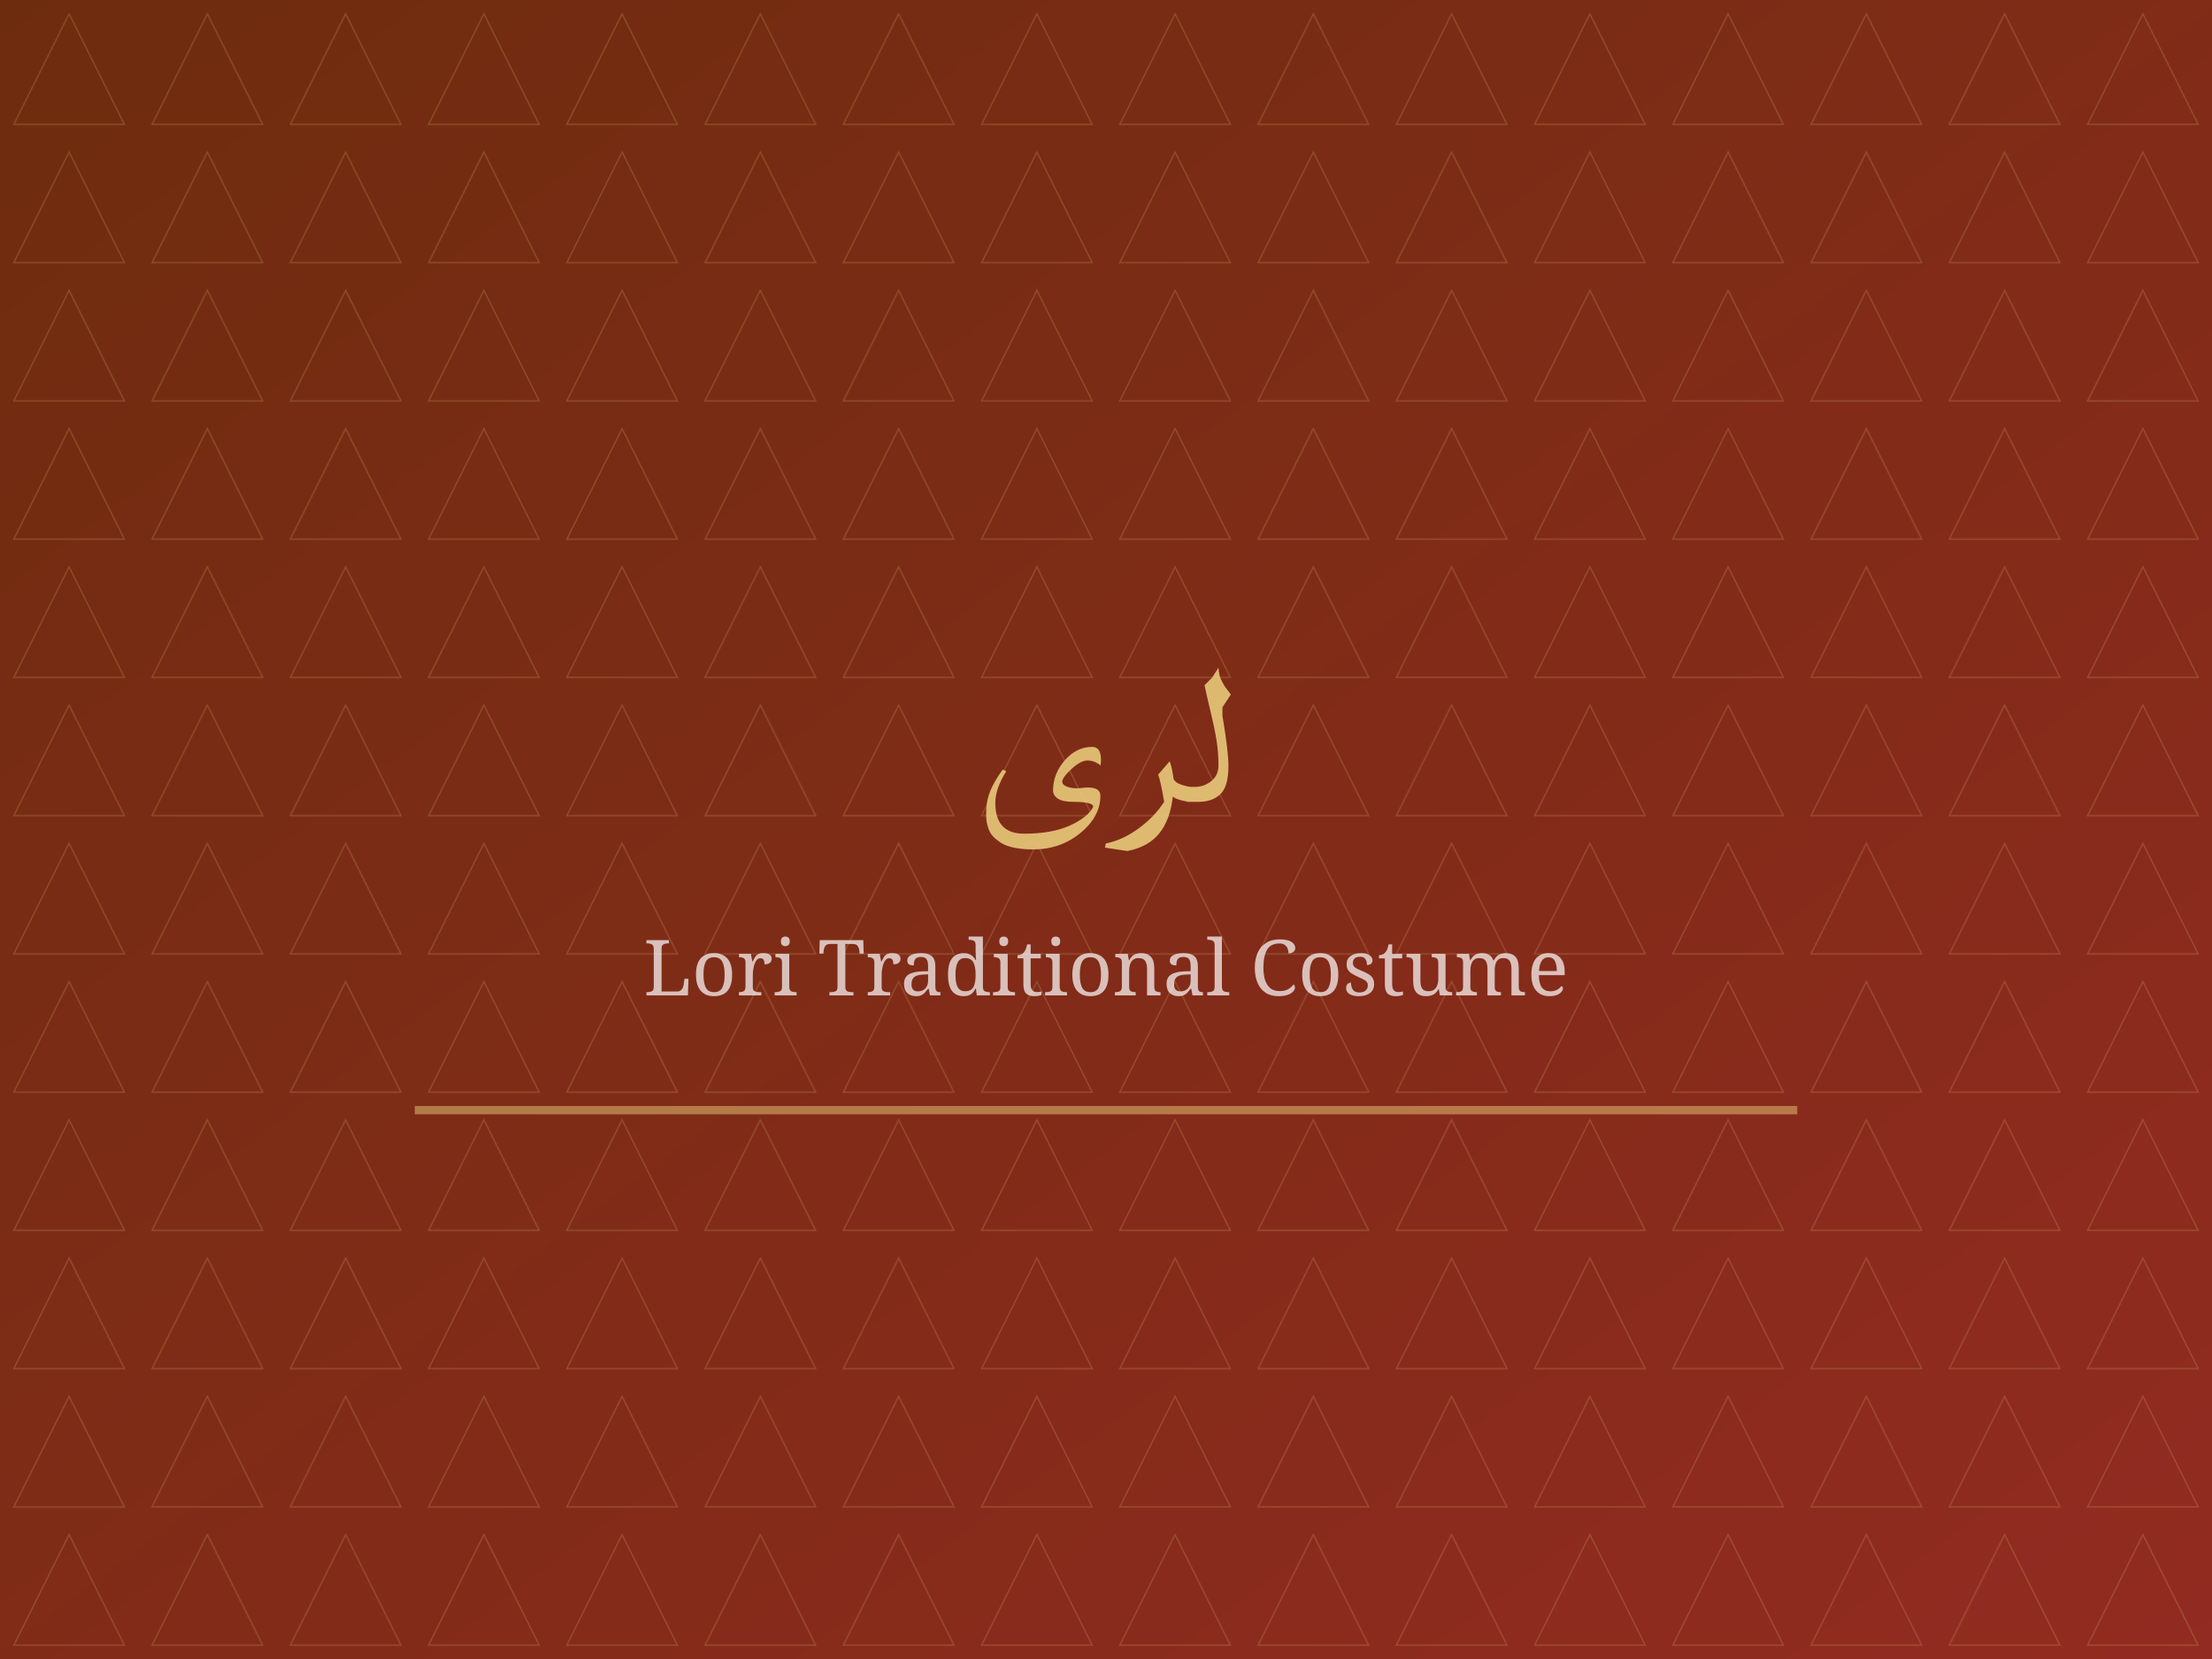
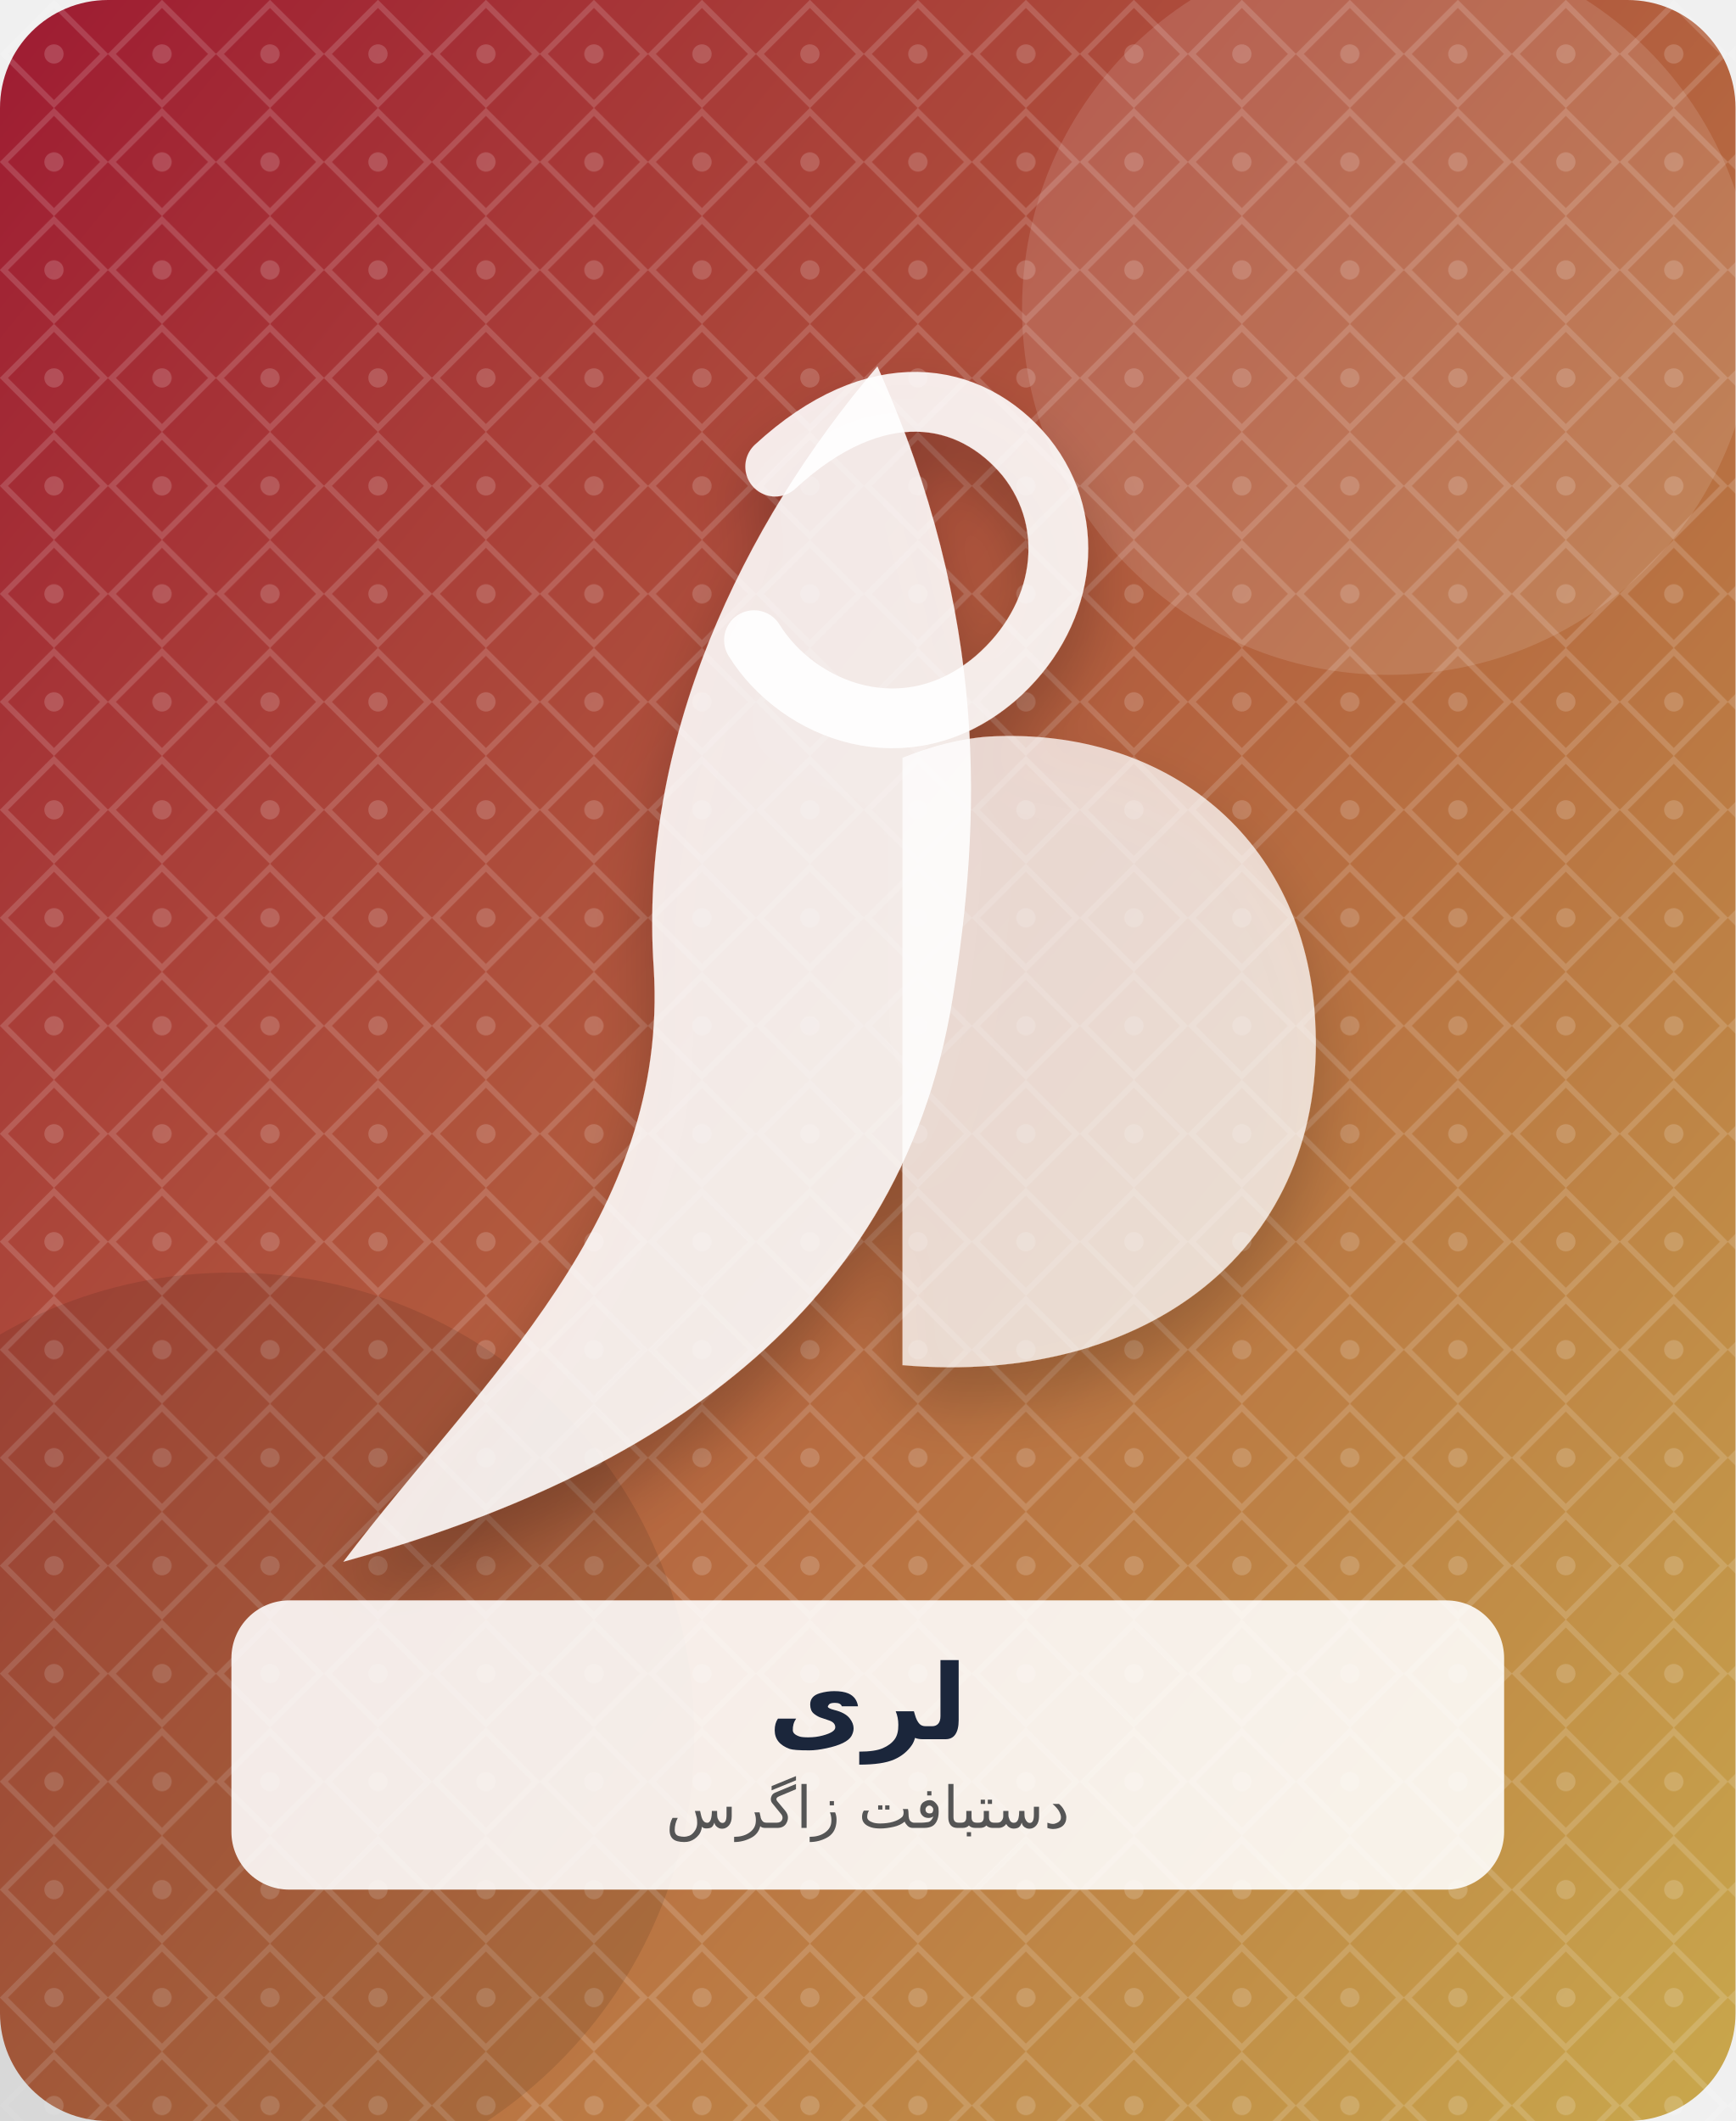
- <svg xmlns="http://www.w3.org/2000/svg" width="800" height="600" viewBox="0 0 800 600">
+ <svg xmlns="http://www.w3.org/2000/svg" width="900" height="1100" viewBox="0 0 900 1100" role="img" aria-label="لری">
  <defs>
-     <linearGradient id="bg" x1="0%" y1="0%" x2="100%" y2="100%">
-       <stop offset="0%" style="stop-color:#6e2c0e;stop-opacity:1" />
-       <stop offset="100%" style="stop-color:#922b21;stop-opacity:1" />
+     <linearGradient id="g" x1="0" y1="0" x2="1" y2="1">
+       <stop offset="0" stop-color="#9e1b32" />
+       <stop offset="1" stop-color="#c9a84c" />
    </linearGradient>
-     <pattern id="pattern" x="0" y="0" width="50" height="50" patternUnits="userSpaceOnUse">
-       <polygon points="25,5 45,45 5,45" fill="none" stroke="#e8c97a" stroke-width="0.5" opacity="0.2" />
+     <pattern id="p" width="56" height="56" patternUnits="userSpaceOnUse">
+       <path d="M28 2 54 28 28 54 2 28Z" fill="none" stroke="rgba(255,255,255,.28)" stroke-width="3" />
+       <circle cx="28" cy="28" r="5" fill="rgba(255,255,255,.32)" />
    </pattern>
+     <filter id="sh">
+       <feDropShadow dx="0" dy="18" stdDeviation="16" flood-opacity=".25" />
+     </filter>
  </defs>
-   <rect width="800" height="600" fill="url(#bg)" />
-   <rect width="800" height="600" fill="url(#pattern)" />
-   <text x="400" y="290" font-family="serif" font-size="72" fill="#e8c97a" text-anchor="middle" opacity="0.9">لری</text>
-   <text x="400" y="360" font-family="serif" font-size="28" fill="#ffffff" text-anchor="middle" opacity="0.7">Lori Traditional Costume</text>
-   <rect x="150" y="400" width="500" height="3" fill="#e8c97a" opacity="0.5" />
+   <rect width="900" height="1100" rx="56" fill="url(#g)" />
+   <rect width="900" height="1100" fill="url(#p)" opacity=".55" />
+   <circle cx="720" cy="160" r="190" fill="rgba(255,255,255,.12)" />
+   <circle cx="120" cy="900" r="240" fill="rgba(0,0,0,.1)" />
+   <g filter="url(#sh)">
+     <path d="M455 190c-70 82-124 194-116 312 8 130-89 213-161 308 148-41 288-120 316-292 15-93 19-198-39-328Z" fill="rgba(255,255,255,.87)" />
+     <path d="M513 382c92-5 164 53 169 147 7 118-87 190-214 179V393c15-6 30-10 45-11Z" fill="rgba(255,255,255,.74)" />
+     <path d="M402 242c52-48 101-40 130-5 28 35 20 84-16 115-46 39-102 17-125-20" fill="none" stroke="rgba(255,255,255,.88)" stroke-width="31" stroke-linecap="round" />
+   </g>
+   <rect x="120" y="830" width="660" height="150" rx="30" fill="rgba(255,255,255,.88)" />
+   <text x="450" y="902" text-anchor="middle" font-family="Tahoma, Arial" font-size="54" font-weight="700" fill="#1b263b">لری</text>
+   <text x="450" y="948" text-anchor="middle" font-family="Tahoma, Arial" font-size="30" fill="#555">دستبافت زاگرس</text>
</svg>
